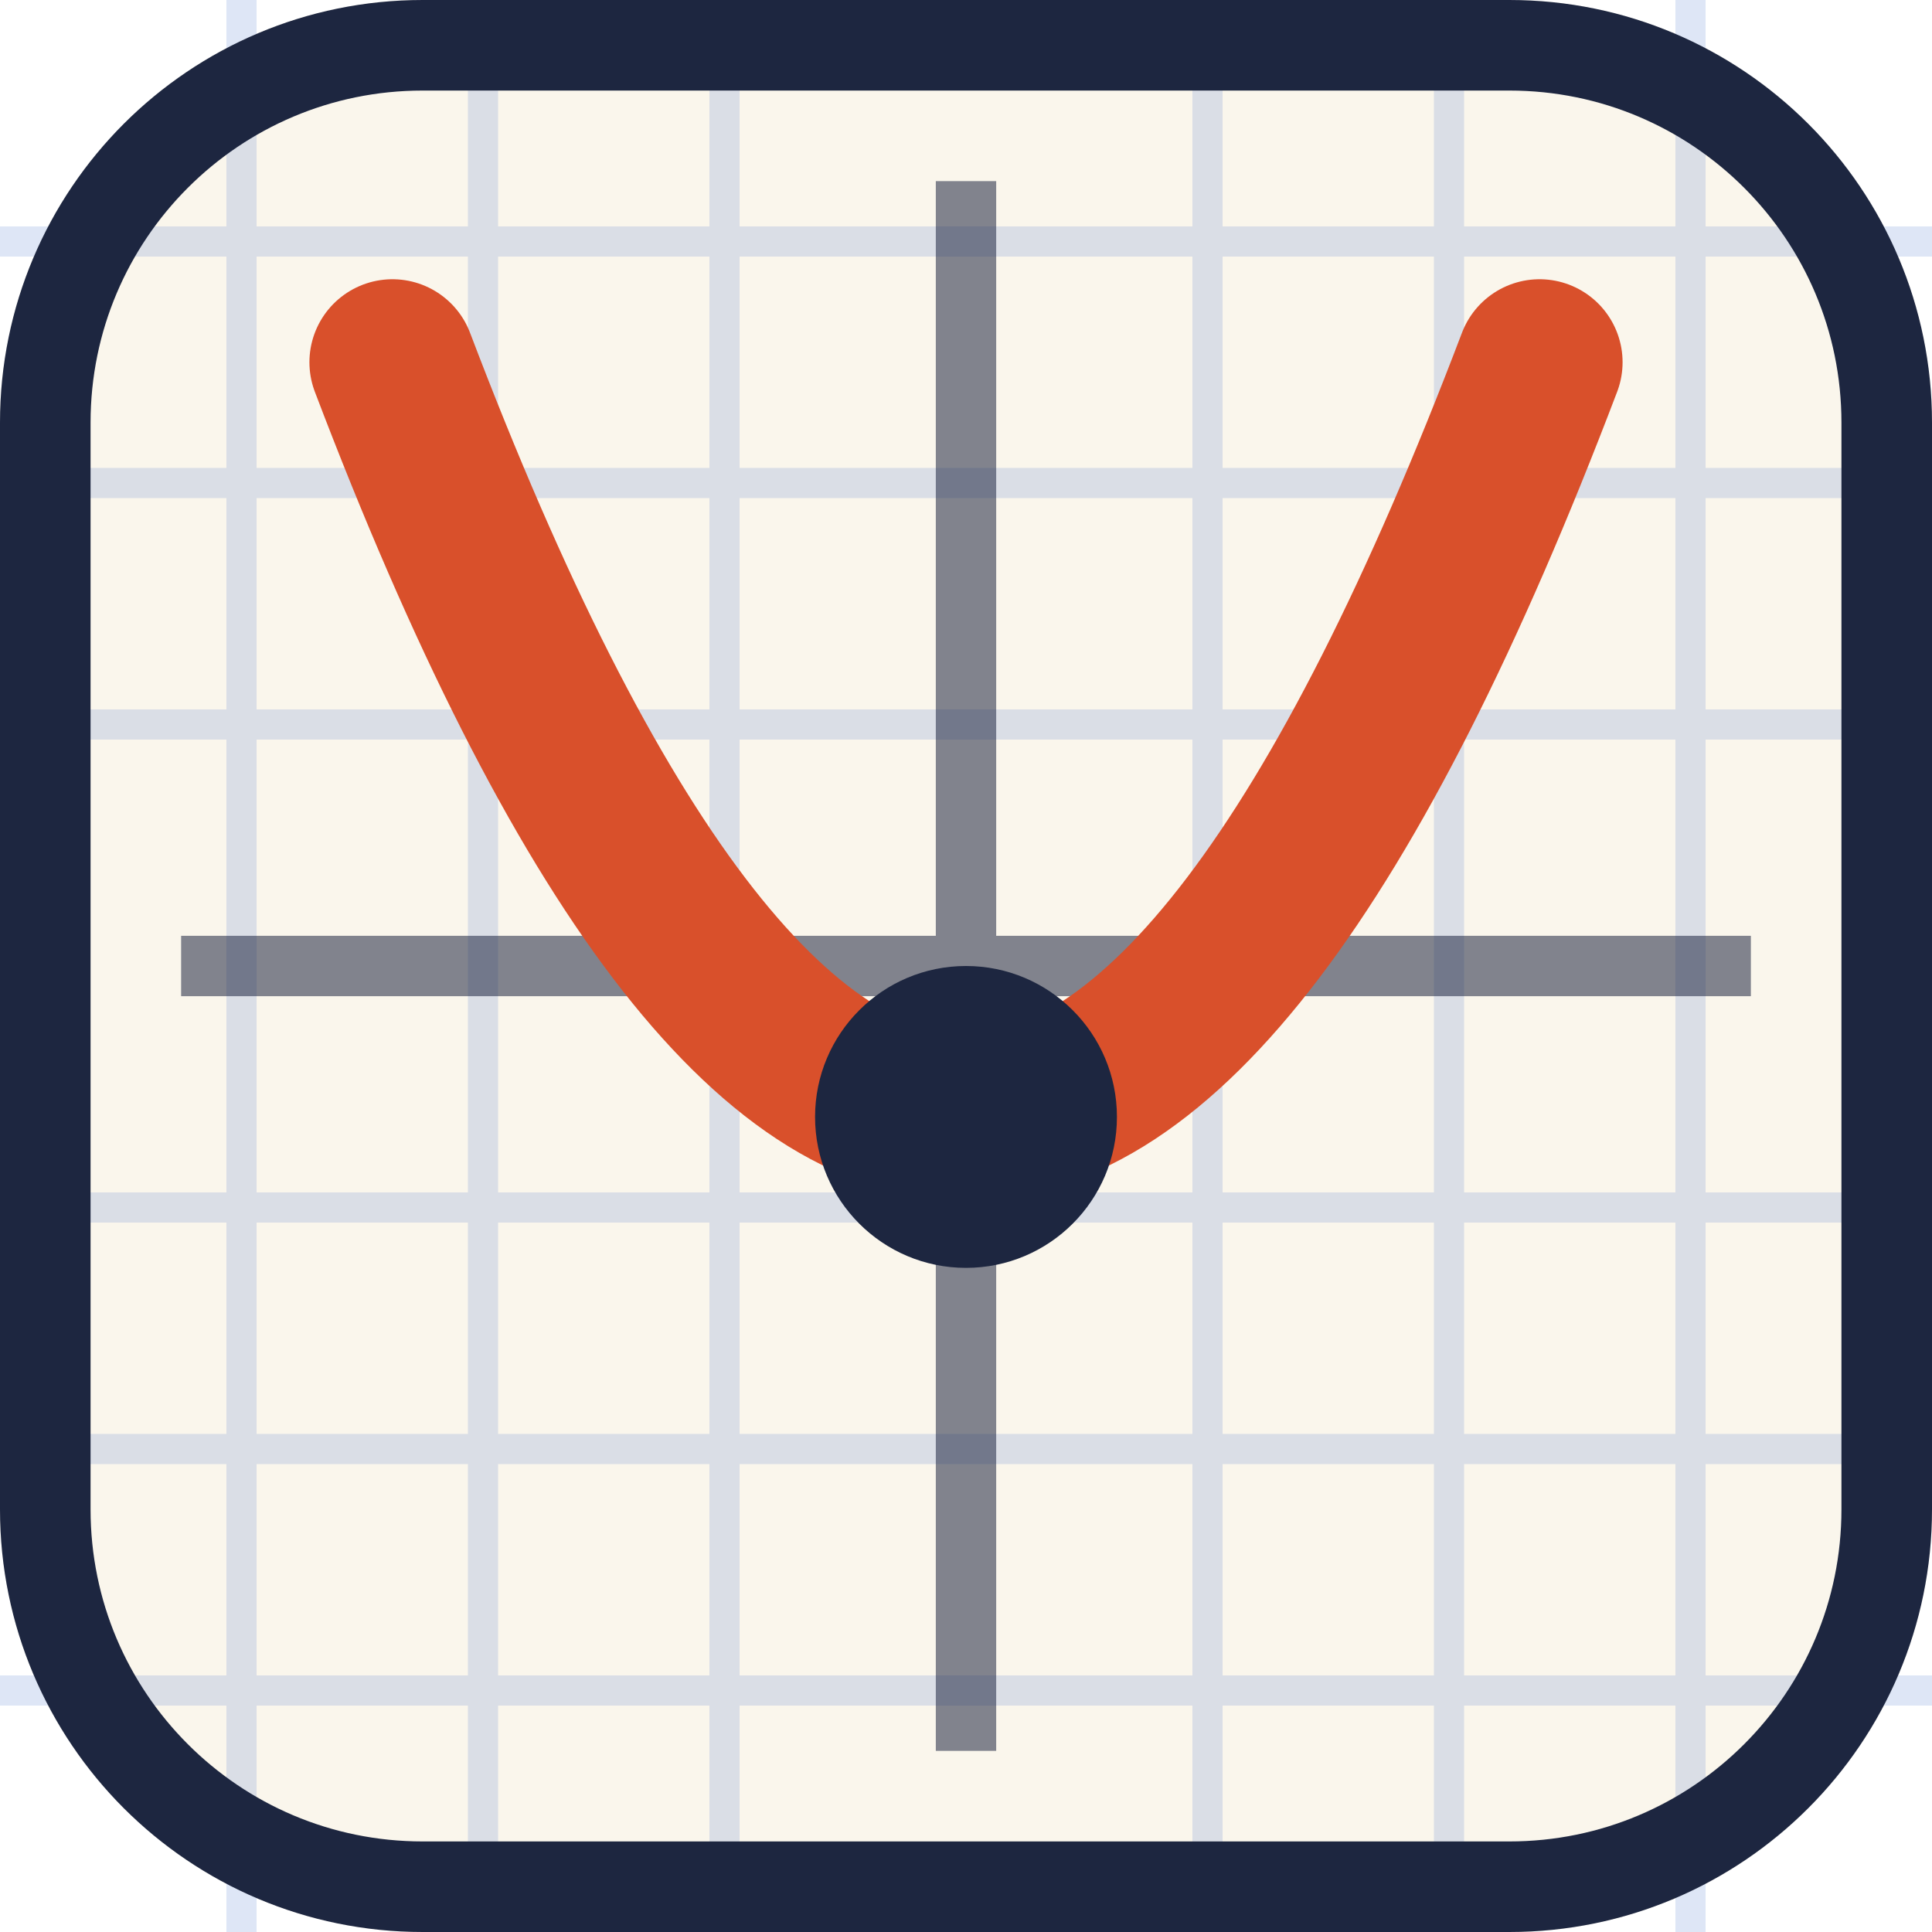
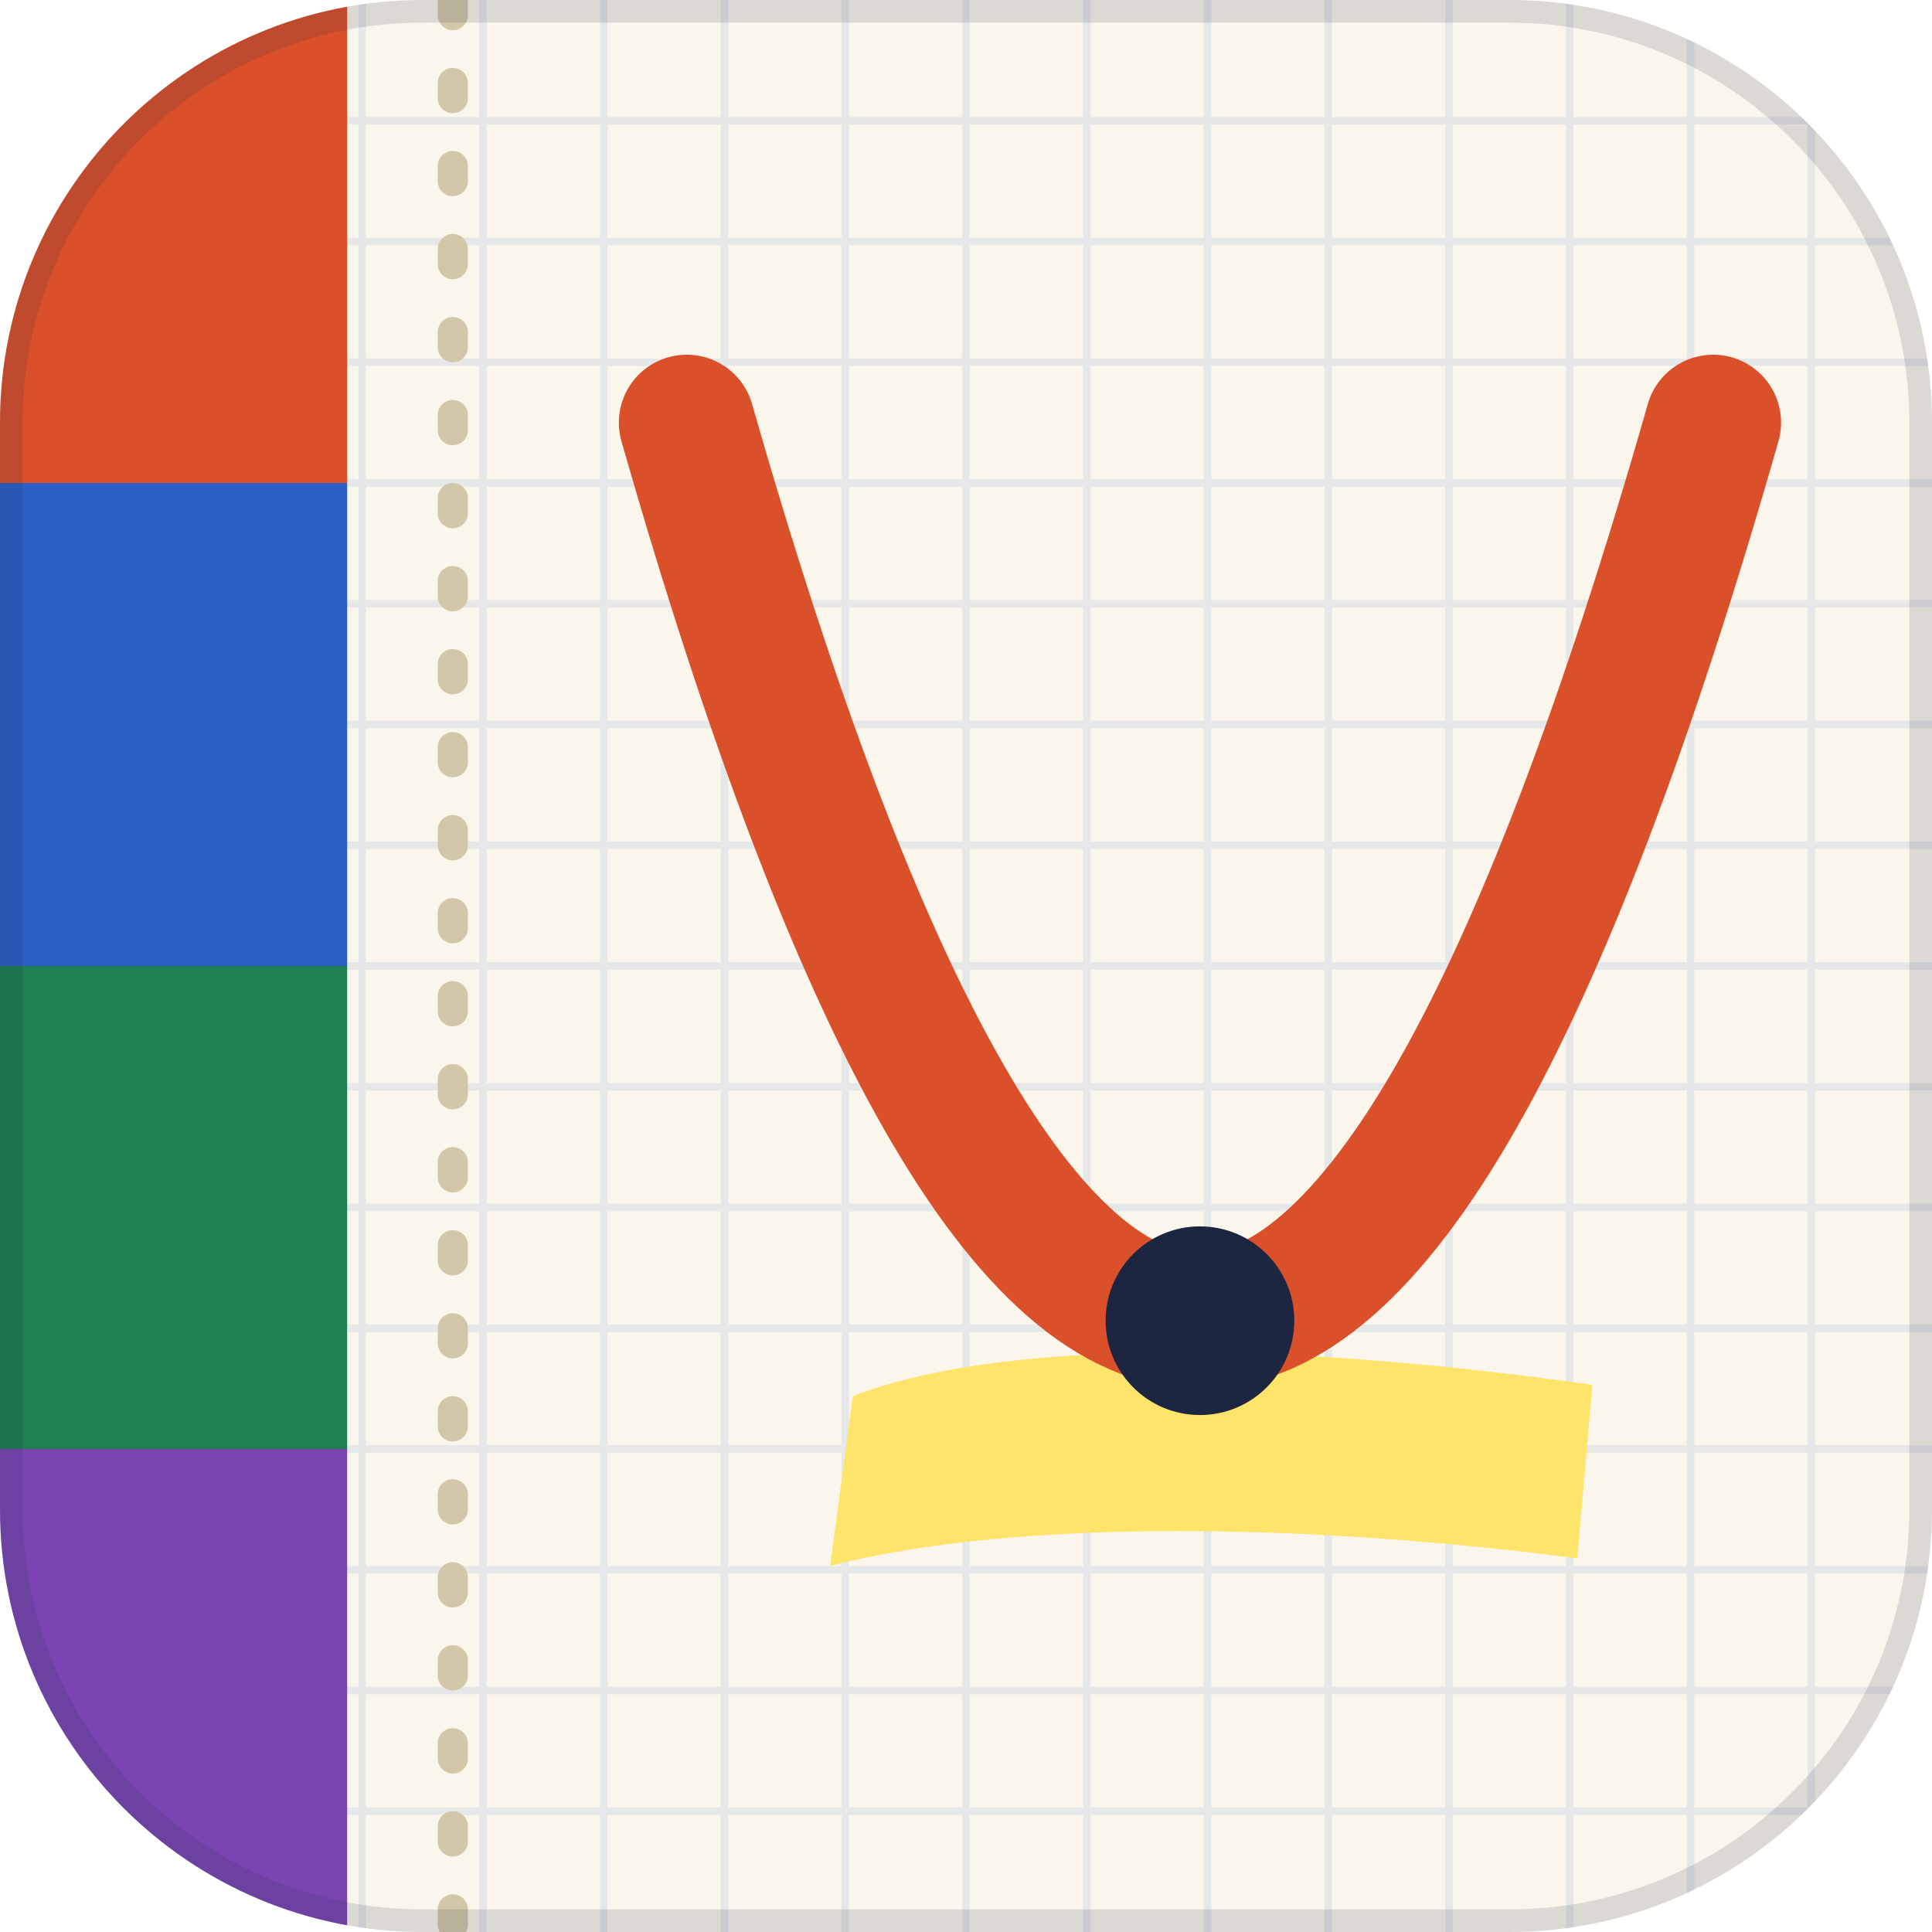
- <svg xmlns="http://www.w3.org/2000/svg" viewBox="0 0 64 64">
-   <rect width="64" height="64" rx="14" fill="#faf6ec" />
-   <g stroke="#2c5fc4" stroke-opacity=".16" stroke-width="1">
-     <path d="M8 0v64M16 0v64M24 0v64M40 0v64M48 0v64M56 0v64M0 8h64M0 16h64M0 24h64M0 40h64M0 48h64M0 56h64" />
+ <svg xmlns="http://www.w3.org/2000/svg" viewBox="0 0 512 512">
+   <defs>
+     <clipPath id="r">
+       <rect width="512" height="512" rx="112" />
+     </clipPath>
+   </defs>
+   <g clip-path="url(#r)">
+     <rect width="512" height="512" fill="#faf6ec" />
+     <path d="M32 0V512M0 32H512M64 0V512M0 64H512M96 0V512M0 96H512M128 0V512M0 128H512M160 0V512M0 160H512M192 0V512M0 192H512M224 0V512M0 224H512M256 0V512M0 256H512M288 0V512M0 288H512M320 0V512M0 320H512M352 0V512M0 352H512M384 0V512M0 384H512M416 0V512M0 416H512M448 0V512M0 448H512M480 0V512M0 480H512" stroke="#2c5fc4" stroke-opacity=".1" stroke-width="2" />
+     <rect x="0" y="0" width="92" height="128" fill="#d9502b" />
+     <rect x="0" y="128" width="92" height="128" fill="#2c5fc4" />
+     <rect x="0" y="256" width="92" height="128" fill="#1f8152" />
+     <rect x="0" y="384" width="92" height="128" fill="#7a45b2" />
+     <path d="M120 0V512" stroke="#d3c7a9" stroke-width="8" stroke-dasharray="4 18" stroke-linecap="round" />
+     <g transform="translate(318 260) scale(1) translate(-318 -260)">
+       <path d="M226 370 C270 353 352 357 422 367 L418 413 C350 404 270 402 220 415Z" fill="#ffe46b" />
+       <path d="M182 112 Q318 588 454 112" fill="none" stroke="#d9502b" stroke-width="36" stroke-linecap="round" />
+       <circle cx="318" cy="350" r="25" fill="#1d2640" />
+     </g>
  </g>
-   <path d="M32 6v52M6 32h52" stroke="#1d2640" stroke-opacity=".55" stroke-width="2" />
-   <path d="M13 12q19 50 38 0" fill="none" stroke="#d9502b" stroke-width="5.5" stroke-linecap="round" />
-   <circle cx="32" cy="37" r="5" fill="#1d2640" />
-   <rect x="1.5" y="1.5" width="61" height="61" rx="12.5" fill="none" stroke="#1d2640" stroke-width="3" />
+   <rect x="3" y="3" width="506" height="506" rx="109" fill="none" stroke="#1d2640" stroke-opacity=".14" stroke-width="6" />
</svg>
